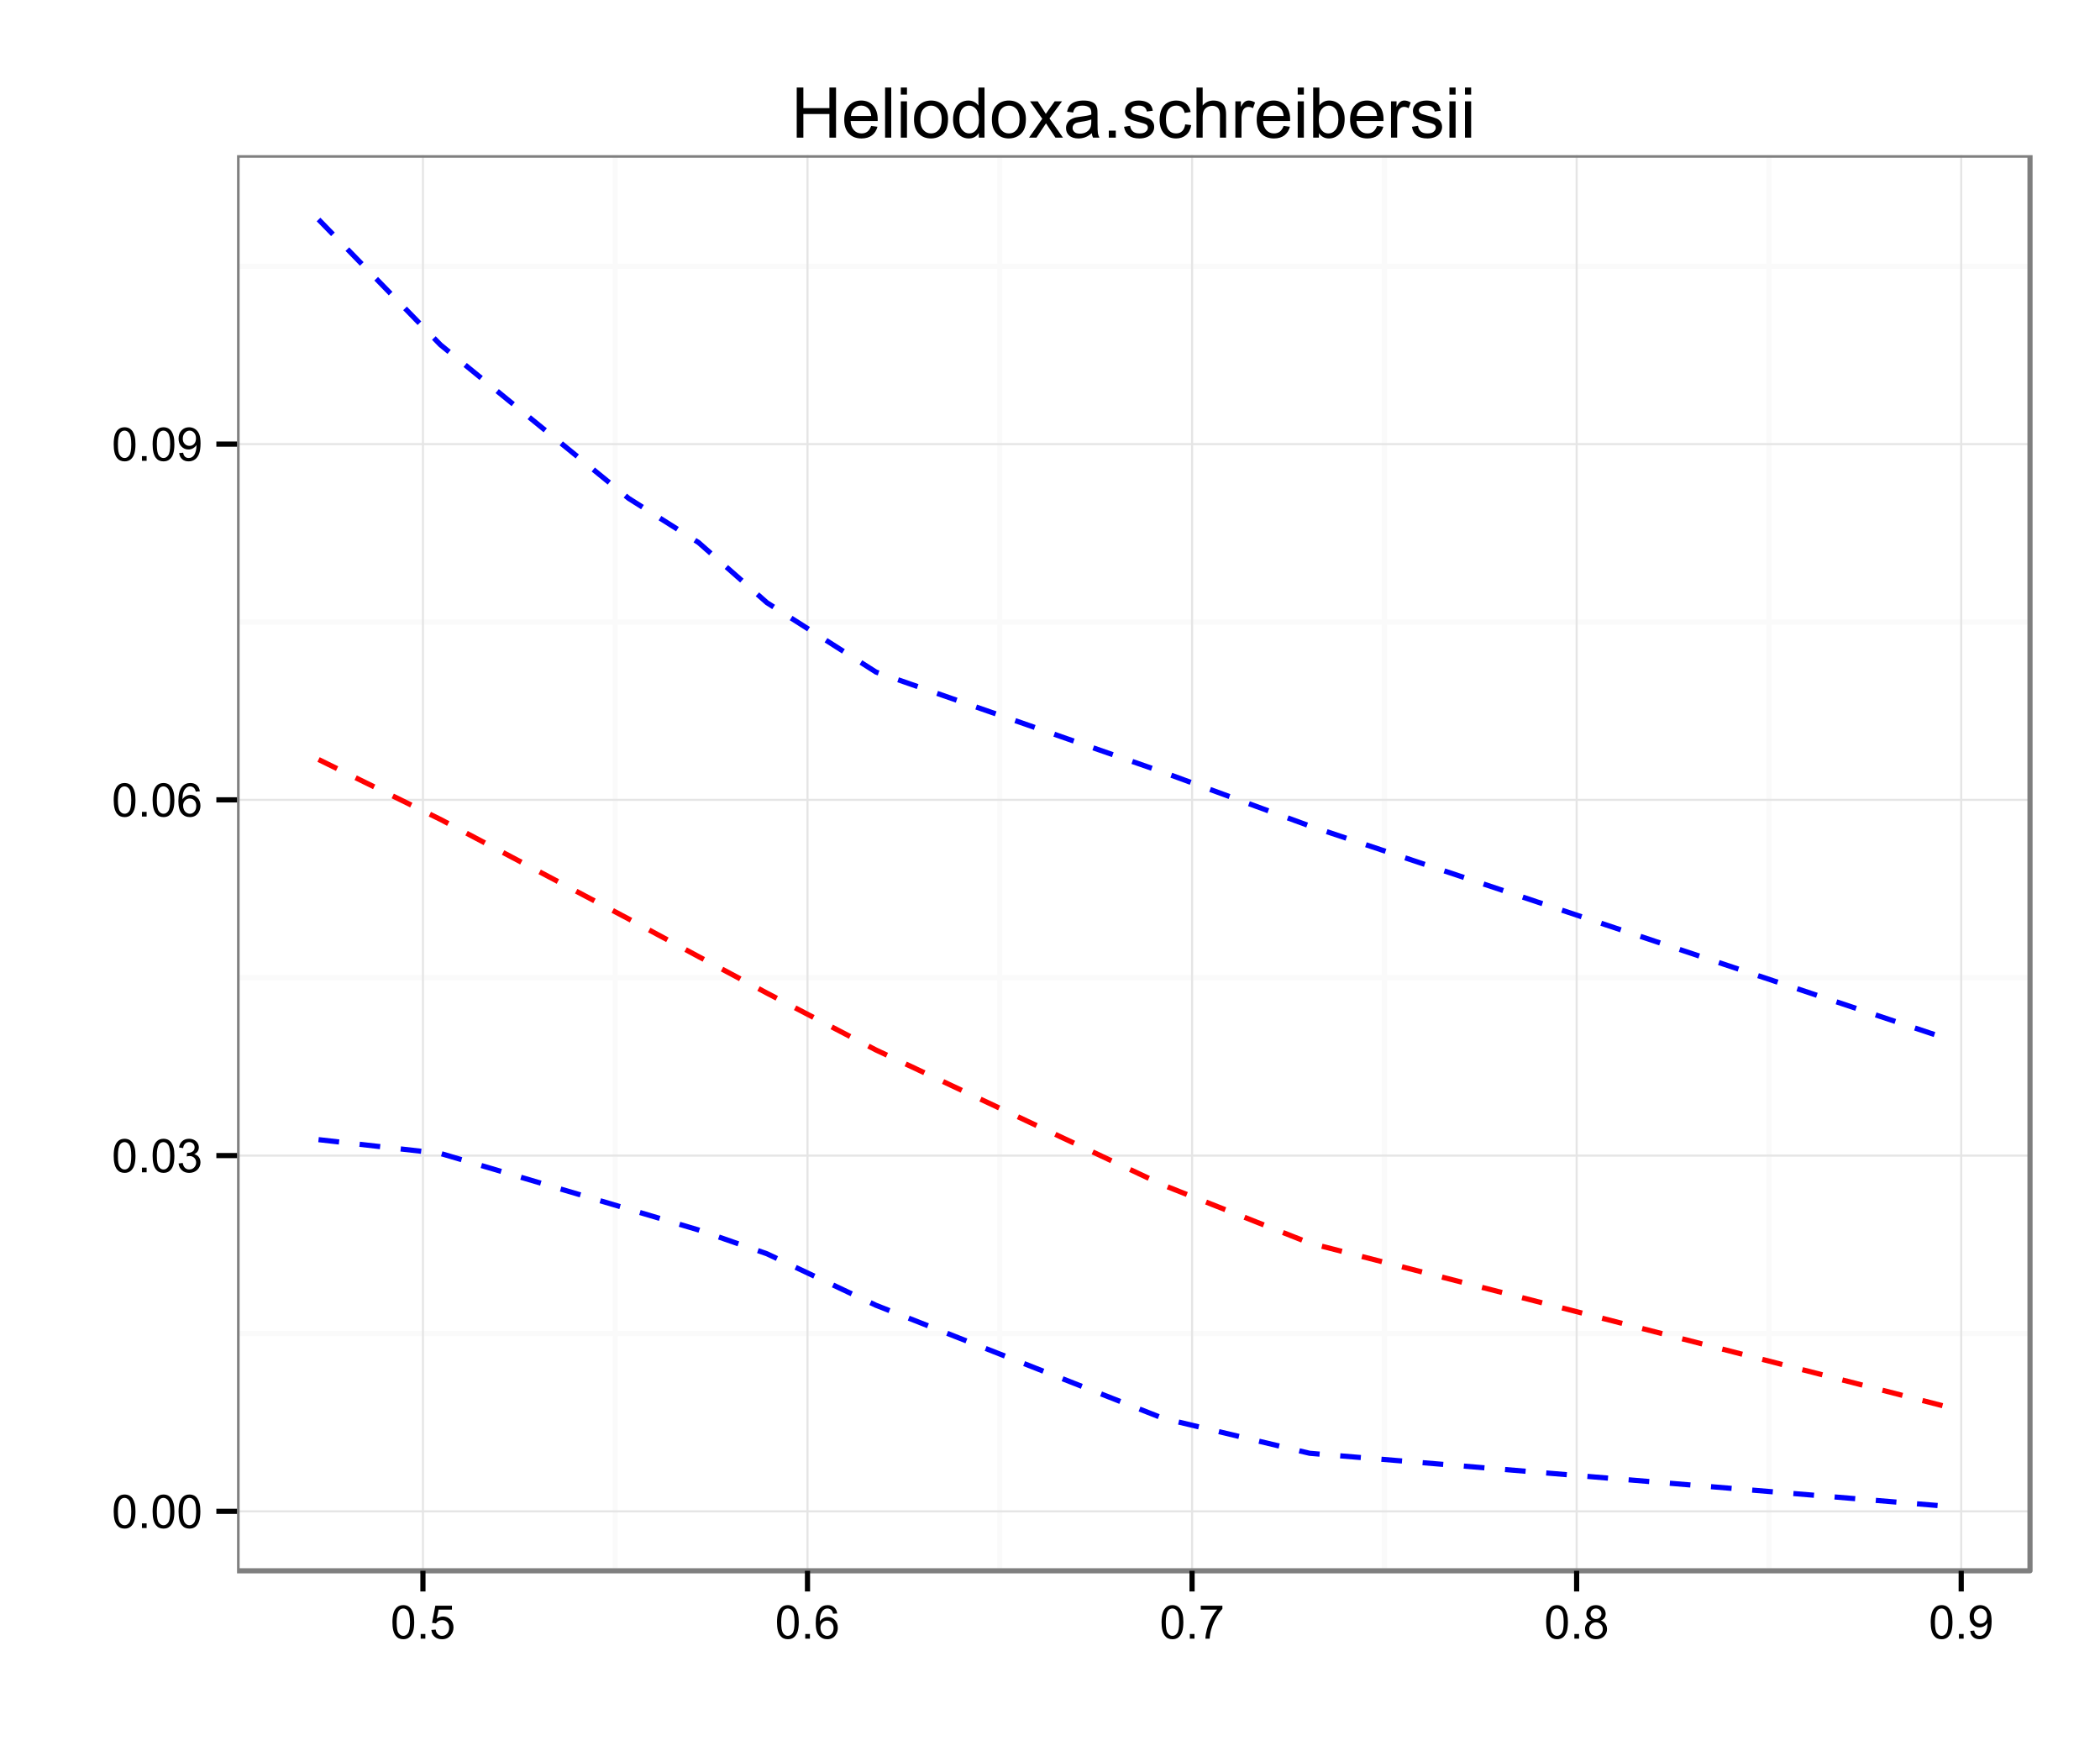
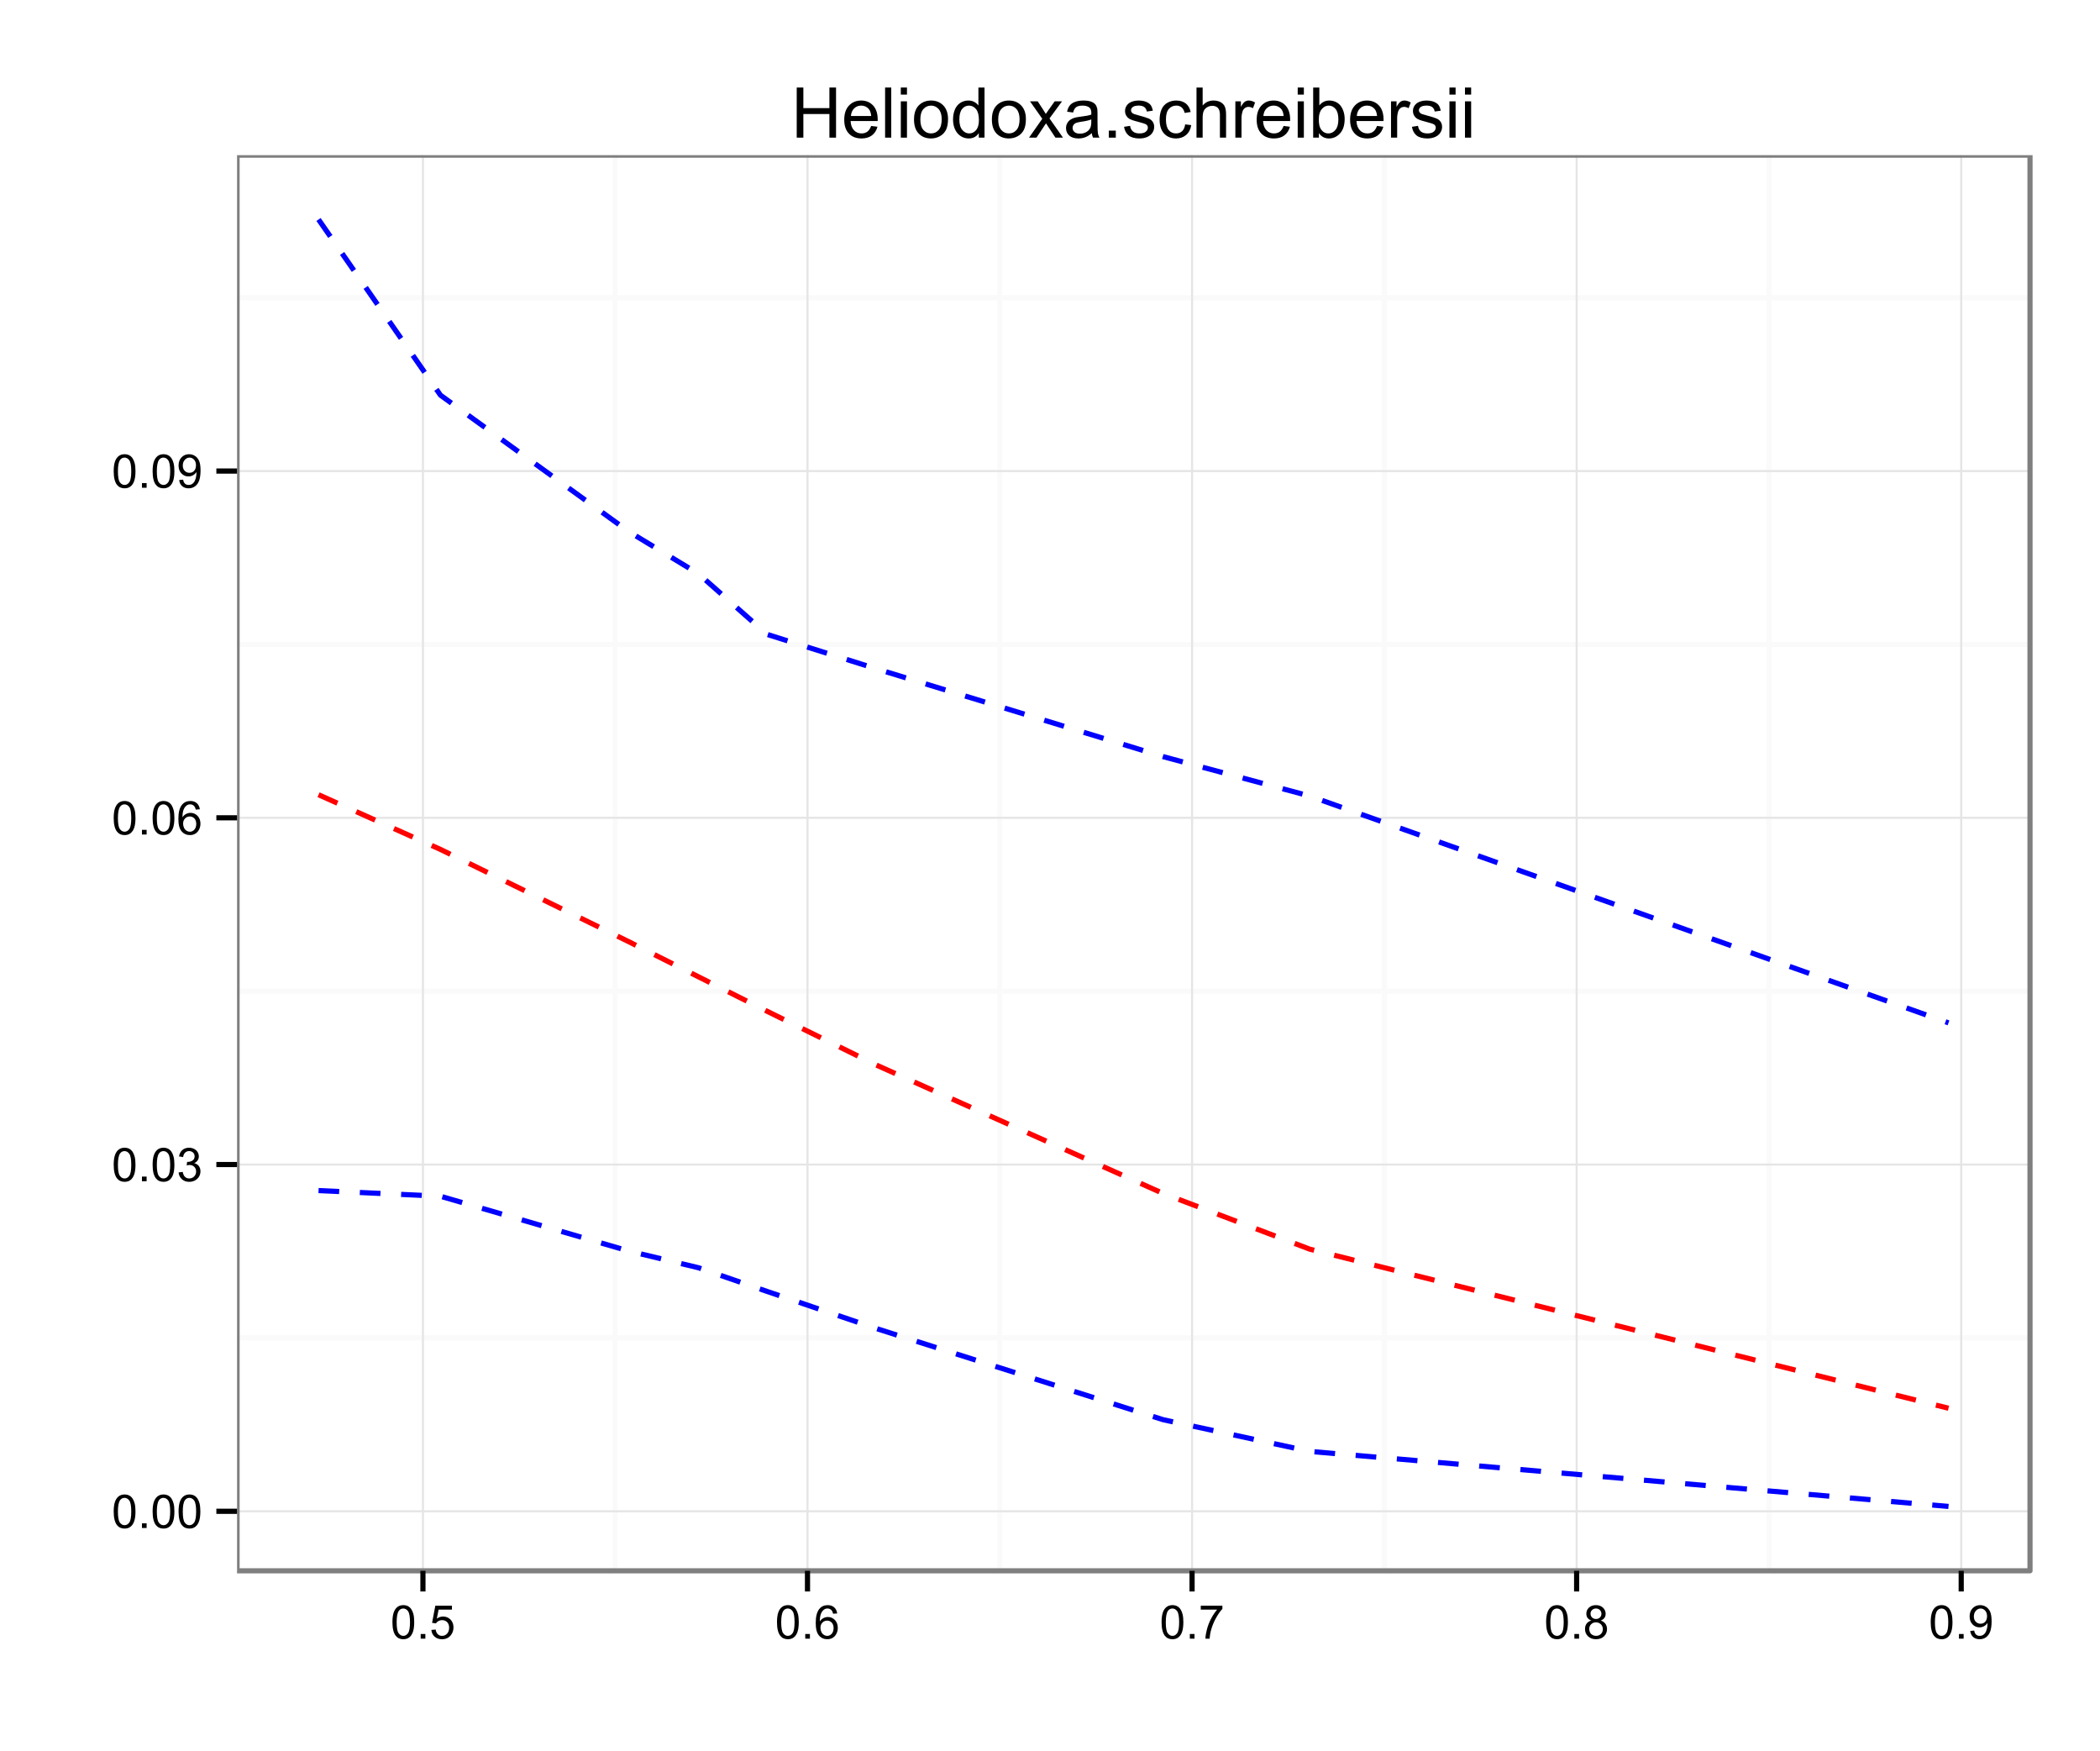
<svg xmlns="http://www.w3.org/2000/svg" xmlns:xlink="http://www.w3.org/1999/xlink" width="432pt" height="360pt" viewBox="0 0 432 360" version="1.1">
  <defs>
    <g>
      <symbol overflow="visible" id="glyph0-0">
        <path style="stroke:none;" d="M 0.398 -3.391 C 0.398 -4.199 0.48 -4.852 0.648 -5.352 C 0.812 -5.844 1.062 -6.227 1.395 -6.496 C 1.723 -6.762 2.137 -6.895 2.641 -6.898 C 3.004 -6.895 3.328 -6.82 3.609 -6.676 C 3.887 -6.523 4.113 -6.312 4.297 -6.035 C 4.477 -5.754 4.621 -5.41 4.723 -5.012 C 4.824 -4.605 4.875 -4.066 4.879 -3.391 C 4.875 -2.582 4.793 -1.93 4.629 -1.438 C 4.465 -0.938 4.215 -0.555 3.887 -0.289 C 3.555 -0.016 3.141 0.117 2.641 0.117 C 1.973 0.117 1.453 -0.117 1.078 -0.594 C 0.625 -1.164 0.398 -2.098 0.398 -3.391 Z M 1.266 -3.391 C 1.266 -2.258 1.395 -1.508 1.66 -1.137 C 1.922 -0.762 2.25 -0.574 2.641 -0.578 C 3.023 -0.574 3.348 -0.762 3.613 -1.141 C 3.875 -1.512 4.008 -2.262 4.012 -3.391 C 4.008 -4.52 3.875 -5.27 3.613 -5.645 C 3.348 -6.012 3.02 -6.199 2.629 -6.203 C 2.238 -6.199 1.93 -6.035 1.703 -5.711 C 1.41 -5.289 1.266 -4.516 1.266 -3.391 Z M 1.266 -3.391 " />
      </symbol>
      <symbol overflow="visible" id="glyph0-1">
        <path style="stroke:none;" d="M 0.871 0 L 0.871 -0.961 L 1.832 -0.961 L 1.832 0 Z M 0.871 0 " />
      </symbol>
      <symbol overflow="visible" id="glyph0-2">
        <path style="stroke:none;" d="M 0.402 -1.812 L 1.246 -1.926 C 1.34 -1.445 1.504 -1.102 1.738 -0.895 C 1.969 -0.68 2.254 -0.574 2.594 -0.578 C 2.988 -0.574 3.324 -0.711 3.598 -0.988 C 3.871 -1.262 4.008 -1.602 4.008 -2.012 C 4.008 -2.395 3.879 -2.715 3.629 -2.969 C 3.371 -3.219 3.051 -3.344 2.664 -3.348 C 2.5 -3.344 2.301 -3.312 2.066 -3.254 L 2.16 -3.992 C 2.215 -3.984 2.262 -3.984 2.297 -3.984 C 2.656 -3.984 2.977 -4.078 3.266 -4.266 C 3.551 -4.453 3.695 -4.742 3.699 -5.133 C 3.695 -5.441 3.59 -5.695 3.383 -5.902 C 3.172 -6.102 2.902 -6.203 2.574 -6.207 C 2.242 -6.203 1.969 -6.102 1.754 -5.895 C 1.531 -5.688 1.391 -5.379 1.332 -4.969 L 0.488 -5.117 C 0.586 -5.68 0.82 -6.121 1.188 -6.434 C 1.551 -6.742 2.008 -6.895 2.555 -6.898 C 2.93 -6.895 3.273 -6.816 3.59 -6.656 C 3.902 -6.496 4.145 -6.277 4.312 -6 C 4.48 -5.719 4.562 -5.422 4.566 -5.113 C 4.562 -4.812 4.484 -4.543 4.324 -4.301 C 4.164 -4.059 3.926 -3.863 3.617 -3.723 C 4.02 -3.625 4.336 -3.43 4.562 -3.137 C 4.785 -2.84 4.898 -2.473 4.902 -2.031 C 4.898 -1.426 4.68 -0.918 4.246 -0.504 C 3.805 -0.09 3.25 0.117 2.586 0.121 C 1.98 0.117 1.48 -0.059 1.086 -0.418 C 0.684 -0.773 0.457 -1.238 0.402 -1.812 Z M 0.402 -1.812 " />
      </symbol>
      <symbol overflow="visible" id="glyph0-3">
        <path style="stroke:none;" d="M 4.777 -5.188 L 3.938 -5.125 C 3.859 -5.453 3.75 -5.691 3.617 -5.844 C 3.387 -6.082 3.105 -6.203 2.773 -6.207 C 2.5 -6.203 2.266 -6.129 2.066 -5.98 C 1.797 -5.785 1.586 -5.504 1.438 -5.133 C 1.281 -4.758 1.203 -4.227 1.199 -3.543 C 1.398 -3.852 1.648 -4.082 1.945 -4.23 C 2.238 -4.379 2.543 -4.453 2.867 -4.457 C 3.426 -4.453 3.906 -4.246 4.305 -3.836 C 4.699 -3.418 4.898 -2.883 4.898 -2.23 C 4.898 -1.797 4.805 -1.395 4.617 -1.027 C 4.43 -0.652 4.172 -0.371 3.852 -0.176 C 3.523 0.02 3.156 0.117 2.746 0.117 C 2.039 0.117 1.465 -0.141 1.023 -0.656 C 0.578 -1.172 0.355 -2.023 0.359 -3.215 C 0.355 -4.539 0.602 -5.504 1.098 -6.113 C 1.52 -6.633 2.098 -6.895 2.828 -6.898 C 3.363 -6.895 3.805 -6.746 4.152 -6.445 C 4.496 -6.141 4.703 -5.719 4.777 -5.188 Z M 1.332 -2.227 C 1.328 -1.934 1.391 -1.652 1.516 -1.391 C 1.637 -1.121 1.809 -0.922 2.035 -0.785 C 2.254 -0.645 2.488 -0.574 2.734 -0.578 C 3.086 -0.574 3.391 -0.719 3.648 -1.008 C 3.902 -1.293 4.031 -1.684 4.035 -2.18 C 4.031 -2.652 3.906 -3.023 3.656 -3.301 C 3.402 -3.57 3.082 -3.707 2.699 -3.711 C 2.316 -3.707 1.992 -3.57 1.73 -3.301 C 1.461 -3.023 1.328 -2.668 1.332 -2.227 Z M 1.332 -2.227 " />
      </symbol>
      <symbol overflow="visible" id="glyph0-4">
        <path style="stroke:none;" d="M 0.523 -1.59 L 1.336 -1.664 C 1.402 -1.281 1.531 -1.004 1.727 -0.836 C 1.918 -0.66 2.168 -0.574 2.477 -0.578 C 2.73 -0.574 2.957 -0.633 3.156 -0.754 C 3.348 -0.871 3.508 -1.031 3.637 -1.23 C 3.758 -1.426 3.863 -1.691 3.949 -2.031 C 4.035 -2.367 4.078 -2.711 4.078 -3.066 C 4.078 -3.098 4.074 -3.156 4.074 -3.234 C 3.902 -2.965 3.672 -2.746 3.383 -2.578 C 3.086 -2.41 2.77 -2.324 2.434 -2.328 C 1.859 -2.324 1.379 -2.531 0.988 -2.945 C 0.594 -3.355 0.398 -3.898 0.398 -4.578 C 0.398 -5.273 0.602 -5.836 1.016 -6.262 C 1.422 -6.684 1.938 -6.895 2.559 -6.898 C 3.004 -6.895 3.414 -6.777 3.785 -6.539 C 4.152 -6.297 4.434 -5.953 4.629 -5.512 C 4.82 -5.062 4.914 -4.418 4.918 -3.578 C 4.914 -2.695 4.82 -1.996 4.629 -1.477 C 4.438 -0.957 4.152 -0.559 3.777 -0.289 C 3.398 -0.016 2.957 0.117 2.457 0.117 C 1.914 0.117 1.477 -0.031 1.137 -0.328 C 0.797 -0.625 0.59 -1.043 0.523 -1.59 Z M 3.98 -4.621 C 3.977 -5.102 3.848 -5.484 3.594 -5.773 C 3.332 -6.055 3.023 -6.199 2.664 -6.203 C 2.285 -6.199 1.957 -6.047 1.684 -5.742 C 1.402 -5.434 1.266 -5.035 1.266 -4.551 C 1.266 -4.109 1.395 -3.754 1.66 -3.484 C 1.922 -3.207 2.25 -3.07 2.641 -3.074 C 3.027 -3.07 3.348 -3.207 3.602 -3.484 C 3.852 -3.754 3.977 -4.133 3.98 -4.621 Z M 3.98 -4.621 " />
      </symbol>
      <symbol overflow="visible" id="glyph0-5">
        <path style="stroke:none;" d="M 0.398 -1.801 L 1.285 -1.875 C 1.348 -1.441 1.5 -1.117 1.742 -0.902 C 1.977 -0.684 2.266 -0.574 2.605 -0.578 C 3.008 -0.574 3.352 -0.727 3.637 -1.035 C 3.914 -1.34 4.055 -1.746 4.059 -2.254 C 4.055 -2.734 3.918 -3.113 3.652 -3.395 C 3.379 -3.668 3.027 -3.809 2.594 -3.812 C 2.316 -3.809 2.07 -3.746 1.855 -3.625 C 1.633 -3.5 1.461 -3.34 1.34 -3.145 L 0.547 -3.25 L 1.215 -6.777 L 4.633 -6.777 L 4.633 -5.973 L 1.891 -5.973 L 1.52 -4.125 C 1.926 -4.41 2.359 -4.551 2.816 -4.555 C 3.414 -4.551 3.922 -4.344 4.336 -3.93 C 4.746 -3.512 4.949 -2.977 4.953 -2.328 C 4.949 -1.703 4.77 -1.168 4.41 -0.719 C 3.969 -0.16 3.367 0.117 2.605 0.117 C 1.977 0.117 1.465 -0.055 1.074 -0.406 C 0.676 -0.754 0.453 -1.219 0.398 -1.801 Z M 0.398 -1.801 " />
      </symbol>
      <symbol overflow="visible" id="glyph0-6">
        <path style="stroke:none;" d="M 0.453 -5.973 L 0.453 -6.781 L 4.902 -6.781 L 4.902 -6.125 C 4.461 -5.656 4.027 -5.039 3.602 -4.27 C 3.168 -3.496 2.836 -2.703 2.605 -1.891 C 2.434 -1.312 2.324 -0.684 2.281 0 L 1.414 0 C 1.422 -0.539 1.531 -1.191 1.734 -1.961 C 1.938 -2.723 2.227 -3.461 2.609 -4.176 C 2.984 -4.883 3.391 -5.48 3.82 -5.973 Z M 0.453 -5.973 " />
      </symbol>
      <symbol overflow="visible" id="glyph0-7">
        <path style="stroke:none;" d="M 1.695 -3.727 C 1.344 -3.852 1.086 -4.031 0.918 -4.273 C 0.746 -4.508 0.66 -4.793 0.664 -5.129 C 0.66 -5.625 0.84 -6.047 1.203 -6.387 C 1.559 -6.727 2.039 -6.895 2.641 -6.898 C 3.238 -6.895 3.719 -6.723 4.086 -6.375 C 4.449 -6.027 4.633 -5.602 4.637 -5.105 C 4.633 -4.781 4.551 -4.504 4.383 -4.27 C 4.215 -4.031 3.961 -3.852 3.625 -3.727 C 4.043 -3.586 4.363 -3.363 4.586 -3.059 C 4.805 -2.754 4.914 -2.387 4.918 -1.965 C 4.914 -1.371 4.707 -0.879 4.293 -0.48 C 3.875 -0.082 3.328 0.117 2.652 0.117 C 1.973 0.117 1.426 -0.082 1.012 -0.484 C 0.594 -0.883 0.387 -1.383 0.391 -1.988 C 0.387 -2.43 0.5 -2.805 0.73 -3.109 C 0.953 -3.41 1.273 -3.617 1.695 -3.727 Z M 1.527 -5.156 C 1.523 -4.828 1.629 -4.562 1.84 -4.359 C 2.051 -4.152 2.32 -4.047 2.656 -4.051 C 2.977 -4.047 3.246 -4.148 3.457 -4.355 C 3.664 -4.559 3.766 -4.812 3.77 -5.109 C 3.766 -5.418 3.66 -5.676 3.445 -5.891 C 3.23 -6.098 2.965 -6.203 2.648 -6.207 C 2.324 -6.203 2.055 -6.102 1.844 -5.895 C 1.629 -5.688 1.523 -5.441 1.527 -5.156 Z M 1.258 -1.984 C 1.254 -1.738 1.309 -1.504 1.426 -1.281 C 1.535 -1.055 1.707 -0.883 1.934 -0.762 C 2.16 -0.637 2.402 -0.574 2.664 -0.578 C 3.062 -0.574 3.395 -0.703 3.66 -0.965 C 3.922 -1.223 4.055 -1.551 4.055 -1.953 C 4.055 -2.355 3.918 -2.691 3.648 -2.961 C 3.375 -3.223 3.035 -3.355 2.633 -3.359 C 2.234 -3.355 1.906 -3.227 1.648 -2.965 C 1.383 -2.703 1.254 -2.375 1.258 -1.984 Z M 1.258 -1.984 " />
      </symbol>
      <symbol overflow="visible" id="glyph1-0">
        <path style="stroke:none;" d="M 1.152 0 L 1.152 -10.309 L 2.516 -10.309 L 2.516 -6.074 L 7.875 -6.074 L 7.875 -10.309 L 9.238 -10.309 L 9.238 0 L 7.875 0 L 7.875 -4.859 L 2.516 -4.859 L 2.516 0 Z M 1.152 0 " />
      </symbol>
      <symbol overflow="visible" id="glyph1-1">
        <path style="stroke:none;" d="M 6.062 -2.406 L 7.367 -2.242 C 7.156 -1.477 6.777 -0.883 6.223 -0.465 C 5.664 -0.043 4.949 0.164 4.086 0.168 C 2.988 0.164 2.121 -0.168 1.484 -0.84 C 0.844 -1.508 0.527 -2.453 0.527 -3.672 C 0.527 -4.926 0.848 -5.898 1.496 -6.594 C 2.141 -7.285 2.98 -7.633 4.016 -7.637 C 5.008 -7.633 5.824 -7.293 6.461 -6.617 C 7.09 -5.934 7.406 -4.977 7.41 -3.746 C 7.406 -3.668 7.402 -3.559 7.402 -3.41 L 1.836 -3.41 C 1.879 -2.59 2.113 -1.961 2.531 -1.523 C 2.945 -1.086 3.465 -0.867 4.094 -0.871 C 4.555 -0.867 4.949 -0.988 5.281 -1.234 C 5.605 -1.477 5.867 -1.867 6.062 -2.406 Z M 1.906 -4.449 L 6.074 -4.449 C 6.016 -5.074 5.855 -5.547 5.598 -5.863 C 5.191 -6.348 4.668 -6.59 4.027 -6.594 C 3.441 -6.59 2.953 -6.398 2.562 -6.012 C 2.164 -5.621 1.945 -5.098 1.906 -4.449 Z M 1.906 -4.449 " />
      </symbol>
      <symbol overflow="visible" id="glyph1-2">
        <path style="stroke:none;" d="M 0.922 0 L 0.922 -10.309 L 2.188 -10.309 L 2.188 0 Z M 0.922 0 " />
      </symbol>
      <symbol overflow="visible" id="glyph1-3">
        <path style="stroke:none;" d="M 0.957 -8.852 L 0.957 -10.309 L 2.223 -10.309 L 2.223 -8.852 Z M 0.957 0 L 0.957 -7.469 L 2.223 -7.469 L 2.223 0 Z M 0.957 0 " />
      </symbol>
      <symbol overflow="visible" id="glyph1-4">
        <path style="stroke:none;" d="M 0.477 -3.734 C 0.473 -5.113 0.859 -6.137 1.633 -6.805 C 2.27 -7.355 3.051 -7.633 3.98 -7.637 C 5.004 -7.633 5.844 -7.297 6.496 -6.625 C 7.145 -5.949 7.469 -5.02 7.473 -3.84 C 7.469 -2.875 7.324 -2.121 7.039 -1.57 C 6.75 -1.02 6.332 -0.59 5.781 -0.289 C 5.23 0.016 4.629 0.164 3.98 0.168 C 2.93 0.164 2.086 -0.168 1.441 -0.836 C 0.797 -1.504 0.473 -2.469 0.477 -3.734 Z M 1.777 -3.734 C 1.773 -2.773 1.984 -2.059 2.402 -1.586 C 2.82 -1.105 3.344 -0.867 3.98 -0.871 C 4.605 -0.867 5.129 -1.105 5.547 -1.586 C 5.961 -2.062 6.168 -2.793 6.172 -3.777 C 6.168 -4.695 5.961 -5.395 5.543 -5.875 C 5.121 -6.348 4.598 -6.586 3.98 -6.59 C 3.344 -6.586 2.82 -6.348 2.402 -5.879 C 1.984 -5.402 1.773 -4.688 1.777 -3.734 Z M 1.777 -3.734 " />
      </symbol>
      <symbol overflow="visible" id="glyph1-5">
        <path style="stroke:none;" d="M 5.793 0 L 5.793 -0.941 C 5.316 -0.203 4.621 0.164 3.707 0.168 C 3.109 0.164 2.562 0.004 2.062 -0.324 C 1.562 -0.648 1.176 -1.109 0.902 -1.699 C 0.629 -2.285 0.492 -2.961 0.492 -3.727 C 0.492 -4.469 0.613 -5.145 0.863 -5.754 C 1.109 -6.359 1.484 -6.824 1.98 -7.148 C 2.477 -7.473 3.031 -7.633 3.648 -7.637 C 4.098 -7.633 4.5 -7.539 4.852 -7.352 C 5.203 -7.16 5.488 -6.914 5.711 -6.609 L 5.711 -10.309 L 6.969 -10.309 L 6.969 0 Z M 1.793 -3.727 C 1.793 -2.77 1.992 -2.055 2.398 -1.582 C 2.797 -1.105 3.273 -0.867 3.824 -0.871 C 4.375 -0.867 4.844 -1.094 5.234 -1.551 C 5.617 -2 5.812 -2.691 5.816 -3.621 C 5.812 -4.641 5.613 -5.391 5.223 -5.871 C 4.824 -6.348 4.34 -6.586 3.77 -6.59 C 3.203 -6.586 2.734 -6.355 2.359 -5.898 C 1.98 -5.438 1.793 -4.715 1.793 -3.727 Z M 1.793 -3.727 " />
      </symbol>
      <symbol overflow="visible" id="glyph1-6">
        <path style="stroke:none;" d="M 0.105 0 L 2.832 -3.883 L 0.309 -7.469 L 1.891 -7.469 L 3.039 -5.715 C 3.25 -5.379 3.422 -5.102 3.559 -4.879 C 3.762 -5.188 3.953 -5.461 4.129 -5.703 L 5.387 -7.469 L 6.898 -7.469 L 4.316 -3.953 L 7.094 0 L 5.539 0 L 4.008 -2.32 L 3.602 -2.945 L 1.637 0 Z M 0.105 0 " />
      </symbol>
      <symbol overflow="visible" id="glyph1-7">
        <path style="stroke:none;" d="M 5.82 -0.922 C 5.348 -0.52 4.898 -0.238 4.465 -0.078 C 4.031 0.086 3.566 0.164 3.074 0.168 C 2.25 0.164 1.617 -0.035 1.18 -0.434 C 0.734 -0.832 0.516 -1.344 0.52 -1.969 C 0.516 -2.332 0.598 -2.664 0.77 -2.969 C 0.934 -3.27 1.152 -3.512 1.422 -3.699 C 1.691 -3.879 1.996 -4.02 2.336 -4.113 C 2.582 -4.176 2.957 -4.238 3.461 -4.305 C 4.48 -4.422 5.23 -4.566 5.715 -4.738 C 5.715 -4.91 5.719 -5.02 5.723 -5.07 C 5.719 -5.582 5.598 -5.945 5.363 -6.16 C 5.035 -6.441 4.555 -6.586 3.922 -6.59 C 3.324 -6.586 2.887 -6.48 2.605 -6.273 C 2.32 -6.062 2.109 -5.695 1.977 -5.168 L 0.738 -5.336 C 0.848 -5.863 1.031 -6.293 1.293 -6.621 C 1.547 -6.945 1.918 -7.195 2.41 -7.371 C 2.895 -7.547 3.461 -7.633 4.105 -7.637 C 4.742 -7.633 5.262 -7.559 5.66 -7.41 C 6.059 -7.258 6.352 -7.07 6.539 -6.844 C 6.727 -6.617 6.855 -6.328 6.934 -5.984 C 6.973 -5.766 6.996 -5.379 6.996 -4.816 L 6.996 -3.129 C 6.996 -1.949 7.02 -1.203 7.074 -0.895 C 7.125 -0.582 7.234 -0.285 7.398 0 L 6.074 0 C 5.941 -0.262 5.855 -0.566 5.82 -0.922 Z M 5.715 -3.746 C 5.254 -3.555 4.566 -3.398 3.648 -3.27 C 3.125 -3.191 2.758 -3.105 2.543 -3.016 C 2.328 -2.918 2.16 -2.781 2.047 -2.605 C 1.926 -2.422 1.867 -2.223 1.871 -2.004 C 1.867 -1.664 1.996 -1.383 2.254 -1.16 C 2.508 -0.934 2.883 -0.82 3.375 -0.824 C 3.859 -0.82 4.293 -0.926 4.676 -1.141 C 5.055 -1.352 5.332 -1.645 5.512 -2.02 C 5.645 -2.301 5.711 -2.723 5.715 -3.285 Z M 5.715 -3.746 " />
      </symbol>
      <symbol overflow="visible" id="glyph1-8">
        <path style="stroke:none;" d="M 1.309 0 L 1.309 -1.441 L 2.75 -1.441 L 2.75 0 Z M 1.309 0 " />
      </symbol>
      <symbol overflow="visible" id="glyph1-9">
        <path style="stroke:none;" d="M 0.441 -2.23 L 1.695 -2.426 C 1.762 -1.922 1.957 -1.535 2.281 -1.27 C 2.598 -1 3.047 -0.867 3.629 -0.871 C 4.207 -0.867 4.641 -0.984 4.922 -1.227 C 5.203 -1.461 5.344 -1.738 5.344 -2.059 C 5.344 -2.34 5.219 -2.566 4.973 -2.734 C 4.797 -2.844 4.363 -2.988 3.676 -3.164 C 2.746 -3.398 2.105 -3.598 1.746 -3.77 C 1.387 -3.938 1.113 -4.176 0.93 -4.48 C 0.742 -4.781 0.648 -5.117 0.652 -5.484 C 0.648 -5.816 0.727 -6.125 0.879 -6.41 C 1.031 -6.691 1.238 -6.926 1.504 -7.117 C 1.699 -7.258 1.969 -7.379 2.309 -7.484 C 2.648 -7.582 3.012 -7.633 3.402 -7.637 C 3.984 -7.633 4.5 -7.551 4.945 -7.383 C 5.387 -7.211 5.711 -6.98 5.926 -6.695 C 6.133 -6.406 6.281 -6.02 6.363 -5.539 L 5.125 -5.371 C 5.066 -5.754 4.902 -6.055 4.637 -6.27 C 4.363 -6.484 3.984 -6.59 3.496 -6.594 C 2.91 -6.59 2.496 -6.496 2.25 -6.305 C 2 -6.113 1.875 -5.887 1.879 -5.633 C 1.875 -5.465 1.926 -5.316 2.031 -5.188 C 2.133 -5.047 2.293 -4.938 2.516 -4.852 C 2.641 -4.805 3.016 -4.695 3.637 -4.527 C 4.527 -4.285 5.152 -4.09 5.508 -3.938 C 5.859 -3.785 6.137 -3.562 6.34 -3.273 C 6.543 -2.98 6.645 -2.621 6.645 -2.195 C 6.645 -1.77 6.52 -1.371 6.273 -1 C 6.027 -0.625 5.672 -0.336 5.211 -0.137 C 4.742 0.066 4.219 0.164 3.637 0.168 C 2.664 0.164 1.922 -0.035 1.414 -0.434 C 0.902 -0.836 0.578 -1.434 0.441 -2.23 Z M 0.441 -2.23 " />
      </symbol>
      <symbol overflow="visible" id="glyph1-10">
        <path style="stroke:none;" d="M 5.82 -2.734 L 7.066 -2.574 C 6.93 -1.711 6.582 -1.039 6.023 -0.559 C 5.461 -0.074 4.77 0.164 3.957 0.168 C 2.934 0.164 2.113 -0.168 1.492 -0.832 C 0.871 -1.5 0.562 -2.457 0.562 -3.707 C 0.562 -4.508 0.695 -5.211 0.961 -5.82 C 1.227 -6.422 1.633 -6.879 2.184 -7.184 C 2.727 -7.484 3.32 -7.633 3.965 -7.637 C 4.773 -7.633 5.438 -7.43 5.957 -7.02 C 6.469 -6.609 6.797 -6.027 6.945 -5.273 L 5.715 -5.082 C 5.594 -5.582 5.387 -5.961 5.094 -6.215 C 4.793 -6.465 4.434 -6.59 4.016 -6.594 C 3.375 -6.59 2.859 -6.363 2.461 -5.906 C 2.062 -5.449 1.863 -4.727 1.863 -3.742 C 1.863 -2.734 2.055 -2.004 2.438 -1.551 C 2.82 -1.094 3.32 -0.867 3.945 -0.871 C 4.438 -0.867 4.852 -1.02 5.188 -1.328 C 5.516 -1.629 5.727 -2.098 5.82 -2.734 Z M 5.82 -2.734 " />
      </symbol>
      <symbol overflow="visible" id="glyph1-11">
        <path style="stroke:none;" d="M 0.949 0 L 0.949 -10.309 L 2.215 -10.309 L 2.215 -6.609 C 2.805 -7.293 3.547 -7.633 4.449 -7.637 C 5 -7.633 5.48 -7.523 5.891 -7.309 C 6.297 -7.086 6.59 -6.785 6.766 -6.402 C 6.941 -6.016 7.031 -5.457 7.031 -4.73 L 7.031 0 L 5.766 0 L 5.766 -4.73 C 5.766 -5.359 5.625 -5.82 5.352 -6.113 C 5.074 -6.398 4.688 -6.543 4.191 -6.547 C 3.812 -6.543 3.461 -6.445 3.133 -6.254 C 2.801 -6.055 2.566 -5.793 2.426 -5.461 C 2.285 -5.129 2.215 -4.668 2.215 -4.086 L 2.215 0 Z M 0.949 0 " />
      </symbol>
      <symbol overflow="visible" id="glyph1-12">
        <path style="stroke:none;" d="M 0.934 0 L 0.934 -7.469 L 2.074 -7.469 L 2.074 -6.336 C 2.363 -6.859 2.629 -7.211 2.879 -7.383 C 3.121 -7.551 3.395 -7.633 3.691 -7.637 C 4.117 -7.633 4.551 -7.496 4.992 -7.227 L 4.555 -6.055 C 4.242 -6.234 3.934 -6.328 3.629 -6.328 C 3.348 -6.328 3.102 -6.242 2.883 -6.078 C 2.66 -5.906 2.5 -5.676 2.41 -5.387 C 2.266 -4.934 2.195 -4.441 2.199 -3.91 L 2.199 0 Z M 0.934 0 " />
      </symbol>
      <symbol overflow="visible" id="glyph1-13">
        <path style="stroke:none;" d="M 2.117 0 L 0.941 0 L 0.941 -10.309 L 2.207 -10.309 L 2.207 -6.629 C 2.738 -7.297 3.422 -7.633 4.254 -7.637 C 4.711 -7.633 5.145 -7.543 5.555 -7.359 C 5.965 -7.172 6.301 -6.91 6.57 -6.578 C 6.832 -6.238 7.039 -5.832 7.191 -5.363 C 7.34 -4.887 7.418 -4.383 7.418 -3.848 C 7.418 -2.562 7.102 -1.574 6.469 -0.879 C 5.836 -0.184 5.074 0.164 4.191 0.168 C 3.305 0.164 2.613 -0.199 2.117 -0.934 Z M 2.102 -3.789 C 2.098 -2.891 2.219 -2.242 2.469 -1.848 C 2.863 -1.191 3.402 -0.867 4.086 -0.871 C 4.633 -0.867 5.113 -1.105 5.52 -1.59 C 5.922 -2.066 6.121 -2.785 6.125 -3.742 C 6.121 -4.715 5.93 -5.434 5.543 -5.898 C 5.156 -6.359 4.688 -6.59 4.141 -6.594 C 3.586 -6.59 3.109 -6.352 2.707 -5.871 C 2.301 -5.391 2.098 -4.695 2.102 -3.789 Z M 2.102 -3.789 " />
      </symbol>
    </g>
    <clipPath id="clip1">
      <path d="M 48.762 31.906 L 418.602 31.906 L 418.602 324.051 L 48.762 324.051 Z M 48.762 31.906 " />
    </clipPath>
  </defs>
  <g id="surface246">
    <rect x="0" y="0" width="432" height="360" style="fill:rgb(100%,100%,100%);fill-opacity:1;stroke:none;" />
    <rect x="0" y="0" width="432" height="360" style="fill:rgb(100%,100%,100%);fill-opacity:1;stroke:none;" />
    <path style="fill:none;stroke-width:1.063;stroke-linecap:round;stroke-linejoin:round;stroke:rgb(100%,100%,100%);stroke-opacity:1;stroke-miterlimit:10;" d="M 0 360 L 432 360 L 432 0 L 0 0 Z M 0 360 " />
    <g clip-path="url(#clip1)" clip-rule="nonzero">
      <path style=" stroke:none;fill-rule:nonzero;fill:rgb(100%,100%,100%);fill-opacity:1;" d="M 48.762 323.051 L 417.602 323.051 L 417.602 31.906 L 48.762 31.906 Z M 48.762 323.051 " />
-       <path style="fill:none;stroke-width:1.063;stroke-linecap:butt;stroke-linejoin:round;stroke:rgb(98.039%,98.039%,98.039%);stroke-opacity:1;stroke-miterlimit:10;" d="M 48.762 274.242 L 417.602 274.242 " />
-       <path style="fill:none;stroke-width:1.063;stroke-linecap:butt;stroke-linejoin:round;stroke:rgb(98.039%,98.039%,98.039%);stroke-opacity:1;stroke-miterlimit:10;" d="M 48.762 201.082 L 417.602 201.082 " />
-       <path style="fill:none;stroke-width:1.063;stroke-linecap:butt;stroke-linejoin:round;stroke:rgb(98.039%,98.039%,98.039%);stroke-opacity:1;stroke-miterlimit:10;" d="M 48.762 127.918 L 417.602 127.918 " />
-       <path style="fill:none;stroke-width:1.063;stroke-linecap:butt;stroke-linejoin:round;stroke:rgb(98.039%,98.039%,98.039%);stroke-opacity:1;stroke-miterlimit:10;" d="M 48.762 54.754 L 417.602 54.754 " />
+       <path style="fill:none;stroke-width:1.063;stroke-linecap:butt;stroke-linejoin:round;stroke:rgb(98.039%,98.039%,98.039%);stroke-opacity:1;stroke-miterlimit:10;" d="M 48.762 275.16 L 417.602 275.16 " />
+       <path style="fill:none;stroke-width:1.063;stroke-linecap:butt;stroke-linejoin:round;stroke:rgb(98.039%,98.039%,98.039%);stroke-opacity:1;stroke-miterlimit:10;" d="M 48.762 203.848 L 417.602 203.848 " />
+       <path style="fill:none;stroke-width:1.063;stroke-linecap:butt;stroke-linejoin:round;stroke:rgb(98.039%,98.039%,98.039%);stroke-opacity:1;stroke-miterlimit:10;" d="M 48.762 132.535 L 417.602 132.535 " />
+       <path style="fill:none;stroke-width:1.063;stroke-linecap:butt;stroke-linejoin:round;stroke:rgb(98.039%,98.039%,98.039%);stroke-opacity:1;stroke-miterlimit:10;" d="M 48.762 61.223 L 417.602 61.223 " />
      <path style="fill:none;stroke-width:1.063;stroke-linecap:butt;stroke-linejoin:round;stroke:rgb(98.039%,98.039%,98.039%);stroke-opacity:1;stroke-miterlimit:10;" d="M 126.559 323.051 L 126.559 31.906 " />
      <path style="fill:none;stroke-width:1.063;stroke-linecap:butt;stroke-linejoin:round;stroke:rgb(98.039%,98.039%,98.039%);stroke-opacity:1;stroke-miterlimit:10;" d="M 205.668 323.051 L 205.668 31.906 " />
      <path style="fill:none;stroke-width:1.063;stroke-linecap:butt;stroke-linejoin:round;stroke:rgb(98.039%,98.039%,98.039%);stroke-opacity:1;stroke-miterlimit:10;" d="M 284.781 323.051 L 284.781 31.906 " />
      <path style="fill:none;stroke-width:1.063;stroke-linecap:butt;stroke-linejoin:round;stroke:rgb(98.039%,98.039%,98.039%);stroke-opacity:1;stroke-miterlimit:10;" d="M 363.895 323.051 L 363.895 31.906 " />
-       <path style="fill:none;stroke-width:0.425;stroke-linecap:butt;stroke-linejoin:round;stroke:rgb(89.804%,89.804%,89.804%);stroke-opacity:1;stroke-miterlimit:10;" d="M 48.762 310.824 L 417.602 310.824 " />
-       <path style="fill:none;stroke-width:0.425;stroke-linecap:butt;stroke-linejoin:round;stroke:rgb(89.804%,89.804%,89.804%);stroke-opacity:1;stroke-miterlimit:10;" d="M 48.762 237.66 L 417.602 237.66 " />
-       <path style="fill:none;stroke-width:0.425;stroke-linecap:butt;stroke-linejoin:round;stroke:rgb(89.804%,89.804%,89.804%);stroke-opacity:1;stroke-miterlimit:10;" d="M 48.762 164.5 L 417.602 164.5 " />
-       <path style="fill:none;stroke-width:0.425;stroke-linecap:butt;stroke-linejoin:round;stroke:rgb(89.804%,89.804%,89.804%);stroke-opacity:1;stroke-miterlimit:10;" d="M 48.762 91.336 L 417.602 91.336 " />
+       <path style="fill:none;stroke-width:0.425;stroke-linecap:butt;stroke-linejoin:round;stroke:rgb(89.804%,89.804%,89.804%);stroke-opacity:1;stroke-miterlimit:10;" d="M 48.762 310.816 L 417.602 310.816 " />
+       <path style="fill:none;stroke-width:0.425;stroke-linecap:butt;stroke-linejoin:round;stroke:rgb(89.804%,89.804%,89.804%);stroke-opacity:1;stroke-miterlimit:10;" d="M 48.762 239.504 L 417.602 239.504 " />
+       <path style="fill:none;stroke-width:0.425;stroke-linecap:butt;stroke-linejoin:round;stroke:rgb(89.804%,89.804%,89.804%);stroke-opacity:1;stroke-miterlimit:10;" d="M 48.762 168.191 L 417.602 168.191 " />
+       <path style="fill:none;stroke-width:0.425;stroke-linecap:butt;stroke-linejoin:round;stroke:rgb(89.804%,89.804%,89.804%);stroke-opacity:1;stroke-miterlimit:10;" d="M 48.762 96.879 L 417.602 96.879 " />
      <path style="fill:none;stroke-width:0.425;stroke-linecap:butt;stroke-linejoin:round;stroke:rgb(89.804%,89.804%,89.804%);stroke-opacity:1;stroke-miterlimit:10;" d="M 87.004 323.051 L 87.004 31.906 " />
      <path style="fill:none;stroke-width:0.425;stroke-linecap:butt;stroke-linejoin:round;stroke:rgb(89.804%,89.804%,89.804%);stroke-opacity:1;stroke-miterlimit:10;" d="M 166.113 323.051 L 166.113 31.906 " />
      <path style="fill:none;stroke-width:0.425;stroke-linecap:butt;stroke-linejoin:round;stroke:rgb(89.804%,89.804%,89.804%);stroke-opacity:1;stroke-miterlimit:10;" d="M 245.227 323.051 L 245.227 31.906 " />
      <path style="fill:none;stroke-width:0.425;stroke-linecap:butt;stroke-linejoin:round;stroke:rgb(89.804%,89.804%,89.804%);stroke-opacity:1;stroke-miterlimit:10;" d="M 324.336 323.051 L 324.336 31.906 " />
      <path style="fill:none;stroke-width:0.425;stroke-linecap:butt;stroke-linejoin:round;stroke:rgb(89.804%,89.804%,89.804%);stroke-opacity:1;stroke-miterlimit:10;" d="M 403.449 323.051 L 403.449 31.906 " />
-       <path style="fill:none;stroke-width:1.063;stroke-linecap:butt;stroke-linejoin:round;stroke:rgb(100%,0%,0%);stroke-opacity:1;stroke-dasharray:4.252,4.252;stroke-miterlimit:1;" d="M 65.527 156.203 L 90.613 168.523 L 129.332 188.996 L 143.699 196.73 L 157.773 204.246 L 180.203 215.945 L 239.266 243.719 L 269.426 255.66 L 400.836 289.41 " />
-       <path style="fill:none;stroke-width:1.063;stroke-linecap:butt;stroke-linejoin:round;stroke:rgb(0%,0%,100%);stroke-opacity:1;stroke-dasharray:4.252,4.252;stroke-miterlimit:1;" d="M 65.527 45.141 L 90.613 70.918 L 129.332 102.504 L 143.699 111.574 L 157.773 123.953 L 180.203 138.215 L 239.266 158.816 L 269.426 169.871 L 400.836 213.73 " />
-       <path style="fill:none;stroke-width:1.063;stroke-linecap:butt;stroke-linejoin:round;stroke:rgb(0%,0%,100%);stroke-opacity:1;stroke-dasharray:4.252,4.252;stroke-miterlimit:1;" d="M 65.527 234.383 L 90.613 237.219 L 129.332 248.68 L 143.699 252.957 L 157.773 257.855 L 180.203 268.449 L 239.266 291.699 L 269.426 298.887 L 400.836 309.816 " />
+       <path style="fill:none;stroke-width:1.063;stroke-linecap:butt;stroke-linejoin:round;stroke:rgb(100%,0%,0%);stroke-opacity:1;stroke-dasharray:4.252,4.252;stroke-miterlimit:1;" d="M 65.527 163.445 L 90.613 174.695 L 129.332 193.664 L 143.699 200.898 L 157.773 207.965 L 180.203 219.008 L 239.266 245.449 L 269.426 256.902 L 400.836 289.621 " />
+       <path style="fill:none;stroke-width:1.063;stroke-linecap:butt;stroke-linejoin:round;stroke:rgb(0%,0%,100%);stroke-opacity:1;stroke-dasharray:4.252,4.252;stroke-miterlimit:1;" d="M 65.527 45.141 L 90.613 81.273 L 129.332 109.324 L 143.699 118.012 L 157.773 130.461 L 180.203 137.527 L 239.266 155.609 L 269.426 163.715 L 400.836 210.363 " />
+       <path style="fill:none;stroke-width:1.063;stroke-linecap:butt;stroke-linejoin:round;stroke:rgb(0%,0%,100%);stroke-opacity:1;stroke-dasharray:4.252,4.252;stroke-miterlimit:1;" d="M 65.527 244.855 L 90.613 246.02 L 129.332 257.285 L 143.699 260.73 L 157.773 265.59 L 180.203 273.207 L 239.266 291.977 L 269.426 298.496 L 400.836 309.816 " />
      <path style="fill:none;stroke-width:1.063;stroke-linecap:round;stroke-linejoin:round;stroke:rgb(49.804%,49.804%,49.804%);stroke-opacity:1;stroke-miterlimit:10;" d="M 48.762 323.051 L 417.602 323.051 L 417.602 31.906 L 48.762 31.906 Z M 48.762 323.051 " />
    </g>
    <g style="fill:rgb(0%,0%,0%);fill-opacity:1;">
-       <use xlink:href="#glyph0-0" x="22.992" y="314.262" />
-       <use xlink:href="#glyph0-1" x="28.331" y="314.262" />
-       <use xlink:href="#glyph0-0" x="30.998" y="314.262" />
-       <use xlink:href="#glyph0-0" x="36.337" y="314.262" />
+       <use xlink:href="#glyph0-0" x="22.992" y="314.254" />
+       <use xlink:href="#glyph0-1" x="28.331" y="314.254" />
+       <use xlink:href="#glyph0-0" x="30.998" y="314.254" />
+       <use xlink:href="#glyph0-0" x="36.337" y="314.254" />
    </g>
    <g style="fill:rgb(0%,0%,0%);fill-opacity:1;">
-       <use xlink:href="#glyph0-0" x="22.992" y="241.098" />
-       <use xlink:href="#glyph0-1" x="28.331" y="241.098" />
-       <use xlink:href="#glyph0-0" x="30.998" y="241.098" />
-       <use xlink:href="#glyph0-2" x="36.337" y="241.098" />
+       <use xlink:href="#glyph0-0" x="22.992" y="242.941" />
+       <use xlink:href="#glyph0-1" x="28.331" y="242.941" />
+       <use xlink:href="#glyph0-0" x="30.998" y="242.941" />
+       <use xlink:href="#glyph0-2" x="36.337" y="242.941" />
    </g>
    <g style="fill:rgb(0%,0%,0%);fill-opacity:1;">
-       <use xlink:href="#glyph0-0" x="22.992" y="167.934" />
-       <use xlink:href="#glyph0-1" x="28.331" y="167.934" />
-       <use xlink:href="#glyph0-0" x="30.998" y="167.934" />
-       <use xlink:href="#glyph0-3" x="36.337" y="167.934" />
+       <use xlink:href="#glyph0-0" x="22.992" y="171.629" />
+       <use xlink:href="#glyph0-1" x="28.331" y="171.629" />
+       <use xlink:href="#glyph0-0" x="30.998" y="171.629" />
+       <use xlink:href="#glyph0-3" x="36.337" y="171.629" />
    </g>
    <g style="fill:rgb(0%,0%,0%);fill-opacity:1;">
-       <use xlink:href="#glyph0-0" x="22.992" y="94.77" />
-       <use xlink:href="#glyph0-1" x="28.331" y="94.77" />
-       <use xlink:href="#glyph0-0" x="30.998" y="94.77" />
-       <use xlink:href="#glyph0-4" x="36.337" y="94.77" />
+       <use xlink:href="#glyph0-0" x="22.992" y="100.312" />
+       <use xlink:href="#glyph0-1" x="28.331" y="100.312" />
+       <use xlink:href="#glyph0-0" x="30.998" y="100.312" />
+       <use xlink:href="#glyph0-4" x="36.337" y="100.312" />
    </g>
-     <path style="fill:none;stroke-width:1.063;stroke-linecap:butt;stroke-linejoin:round;stroke:rgb(0%,0%,0%);stroke-opacity:1;stroke-miterlimit:10;" d="M 44.508 310.824 L 48.762 310.824 " />
-     <path style="fill:none;stroke-width:1.063;stroke-linecap:butt;stroke-linejoin:round;stroke:rgb(0%,0%,0%);stroke-opacity:1;stroke-miterlimit:10;" d="M 44.508 237.66 L 48.762 237.66 " />
-     <path style="fill:none;stroke-width:1.063;stroke-linecap:butt;stroke-linejoin:round;stroke:rgb(0%,0%,0%);stroke-opacity:1;stroke-miterlimit:10;" d="M 44.508 164.5 L 48.762 164.5 " />
-     <path style="fill:none;stroke-width:1.063;stroke-linecap:butt;stroke-linejoin:round;stroke:rgb(0%,0%,0%);stroke-opacity:1;stroke-miterlimit:10;" d="M 44.508 91.336 L 48.762 91.336 " />
+     <path style="fill:none;stroke-width:1.063;stroke-linecap:butt;stroke-linejoin:round;stroke:rgb(0%,0%,0%);stroke-opacity:1;stroke-miterlimit:10;" d="M 44.508 310.816 L 48.762 310.816 " />
+     <path style="fill:none;stroke-width:1.063;stroke-linecap:butt;stroke-linejoin:round;stroke:rgb(0%,0%,0%);stroke-opacity:1;stroke-miterlimit:10;" d="M 44.508 239.504 L 48.762 239.504 " />
+     <path style="fill:none;stroke-width:1.063;stroke-linecap:butt;stroke-linejoin:round;stroke:rgb(0%,0%,0%);stroke-opacity:1;stroke-miterlimit:10;" d="M 44.508 168.191 L 48.762 168.191 " />
+     <path style="fill:none;stroke-width:1.063;stroke-linecap:butt;stroke-linejoin:round;stroke:rgb(0%,0%,0%);stroke-opacity:1;stroke-miterlimit:10;" d="M 44.508 96.879 L 48.762 96.879 " />
    <path style="fill:none;stroke-width:1.063;stroke-linecap:butt;stroke-linejoin:round;stroke:rgb(0%,0%,0%);stroke-opacity:1;stroke-miterlimit:10;" d="M 87.004 327.305 L 87.004 323.051 " />
    <path style="fill:none;stroke-width:1.063;stroke-linecap:butt;stroke-linejoin:round;stroke:rgb(0%,0%,0%);stroke-opacity:1;stroke-miterlimit:10;" d="M 166.113 327.305 L 166.113 323.051 " />
    <path style="fill:none;stroke-width:1.063;stroke-linecap:butt;stroke-linejoin:round;stroke:rgb(0%,0%,0%);stroke-opacity:1;stroke-miterlimit:10;" d="M 245.227 327.305 L 245.227 323.051 " />
    <path style="fill:none;stroke-width:1.063;stroke-linecap:butt;stroke-linejoin:round;stroke:rgb(0%,0%,0%);stroke-opacity:1;stroke-miterlimit:10;" d="M 324.336 327.305 L 324.336 323.051 " />
    <path style="fill:none;stroke-width:1.063;stroke-linecap:butt;stroke-linejoin:round;stroke:rgb(0%,0%,0%);stroke-opacity:1;stroke-miterlimit:10;" d="M 403.449 327.305 L 403.449 323.051 " />
    <g style="fill:rgb(0%,0%,0%);fill-opacity:1;">
      <use xlink:href="#glyph0-0" x="80.332" y="337.012" />
      <use xlink:href="#glyph0-1" x="85.671" y="337.012" />
      <use xlink:href="#glyph0-5" x="88.338" y="337.012" />
    </g>
    <g style="fill:rgb(0%,0%,0%);fill-opacity:1;">
      <use xlink:href="#glyph0-0" x="159.441" y="337.012" />
      <use xlink:href="#glyph0-1" x="164.78" y="337.012" />
      <use xlink:href="#glyph0-3" x="167.448" y="337.012" />
    </g>
    <g style="fill:rgb(0%,0%,0%);fill-opacity:1;">
      <use xlink:href="#glyph0-0" x="238.555" y="337.012" />
      <use xlink:href="#glyph0-1" x="243.894" y="337.012" />
      <use xlink:href="#glyph0-6" x="246.561" y="337.012" />
    </g>
    <g style="fill:rgb(0%,0%,0%);fill-opacity:1;">
      <use xlink:href="#glyph0-0" x="317.664" y="337.012" />
      <use xlink:href="#glyph0-1" x="323.003" y="337.012" />
      <use xlink:href="#glyph0-7" x="325.67" y="337.012" />
    </g>
    <g style="fill:rgb(0%,0%,0%);fill-opacity:1;">
      <use xlink:href="#glyph0-0" x="396.777" y="337.012" />
      <use xlink:href="#glyph0-1" x="402.116" y="337.012" />
      <use xlink:href="#glyph0-4" x="404.784" y="337.012" />
    </g>
    <g style="fill:rgb(0%,0%,0%);fill-opacity:1;">
      <use xlink:href="#glyph1-0" x="162.746" y="28.309" />
      <use xlink:href="#glyph1-1" x="173.145" y="28.309" />
      <use xlink:href="#glyph1-2" x="181.154" y="28.309" />
      <use xlink:href="#glyph1-3" x="184.353" y="28.309" />
      <use xlink:href="#glyph1-4" x="187.552" y="28.309" />
      <use xlink:href="#glyph1-5" x="195.561" y="28.309" />
      <use xlink:href="#glyph1-4" x="203.57" y="28.309" />
      <use xlink:href="#glyph1-6" x="211.578" y="28.309" />
      <use xlink:href="#glyph1-7" x="218.778" y="28.309" />
      <use xlink:href="#glyph1-8" x="226.787" y="28.309" />
      <use xlink:href="#glyph1-9" x="230.787" y="28.309" />
      <use xlink:href="#glyph1-10" x="237.988" y="28.309" />
      <use xlink:href="#glyph1-11" x="245.188" y="28.309" />
      <use xlink:href="#glyph1-12" x="253.196" y="28.309" />
      <use xlink:href="#glyph1-1" x="257.991" y="28.309" />
      <use xlink:href="#glyph1-3" x="266" y="28.309" />
      <use xlink:href="#glyph1-13" x="269.199" y="28.309" />
      <use xlink:href="#glyph1-1" x="277.208" y="28.309" />
      <use xlink:href="#glyph1-12" x="285.216" y="28.309" />
      <use xlink:href="#glyph1-9" x="290.012" y="28.309" />
      <use xlink:href="#glyph1-3" x="297.212" y="28.309" />
      <use xlink:href="#glyph1-3" x="300.411" y="28.309" />
    </g>
  </g>
</svg>
